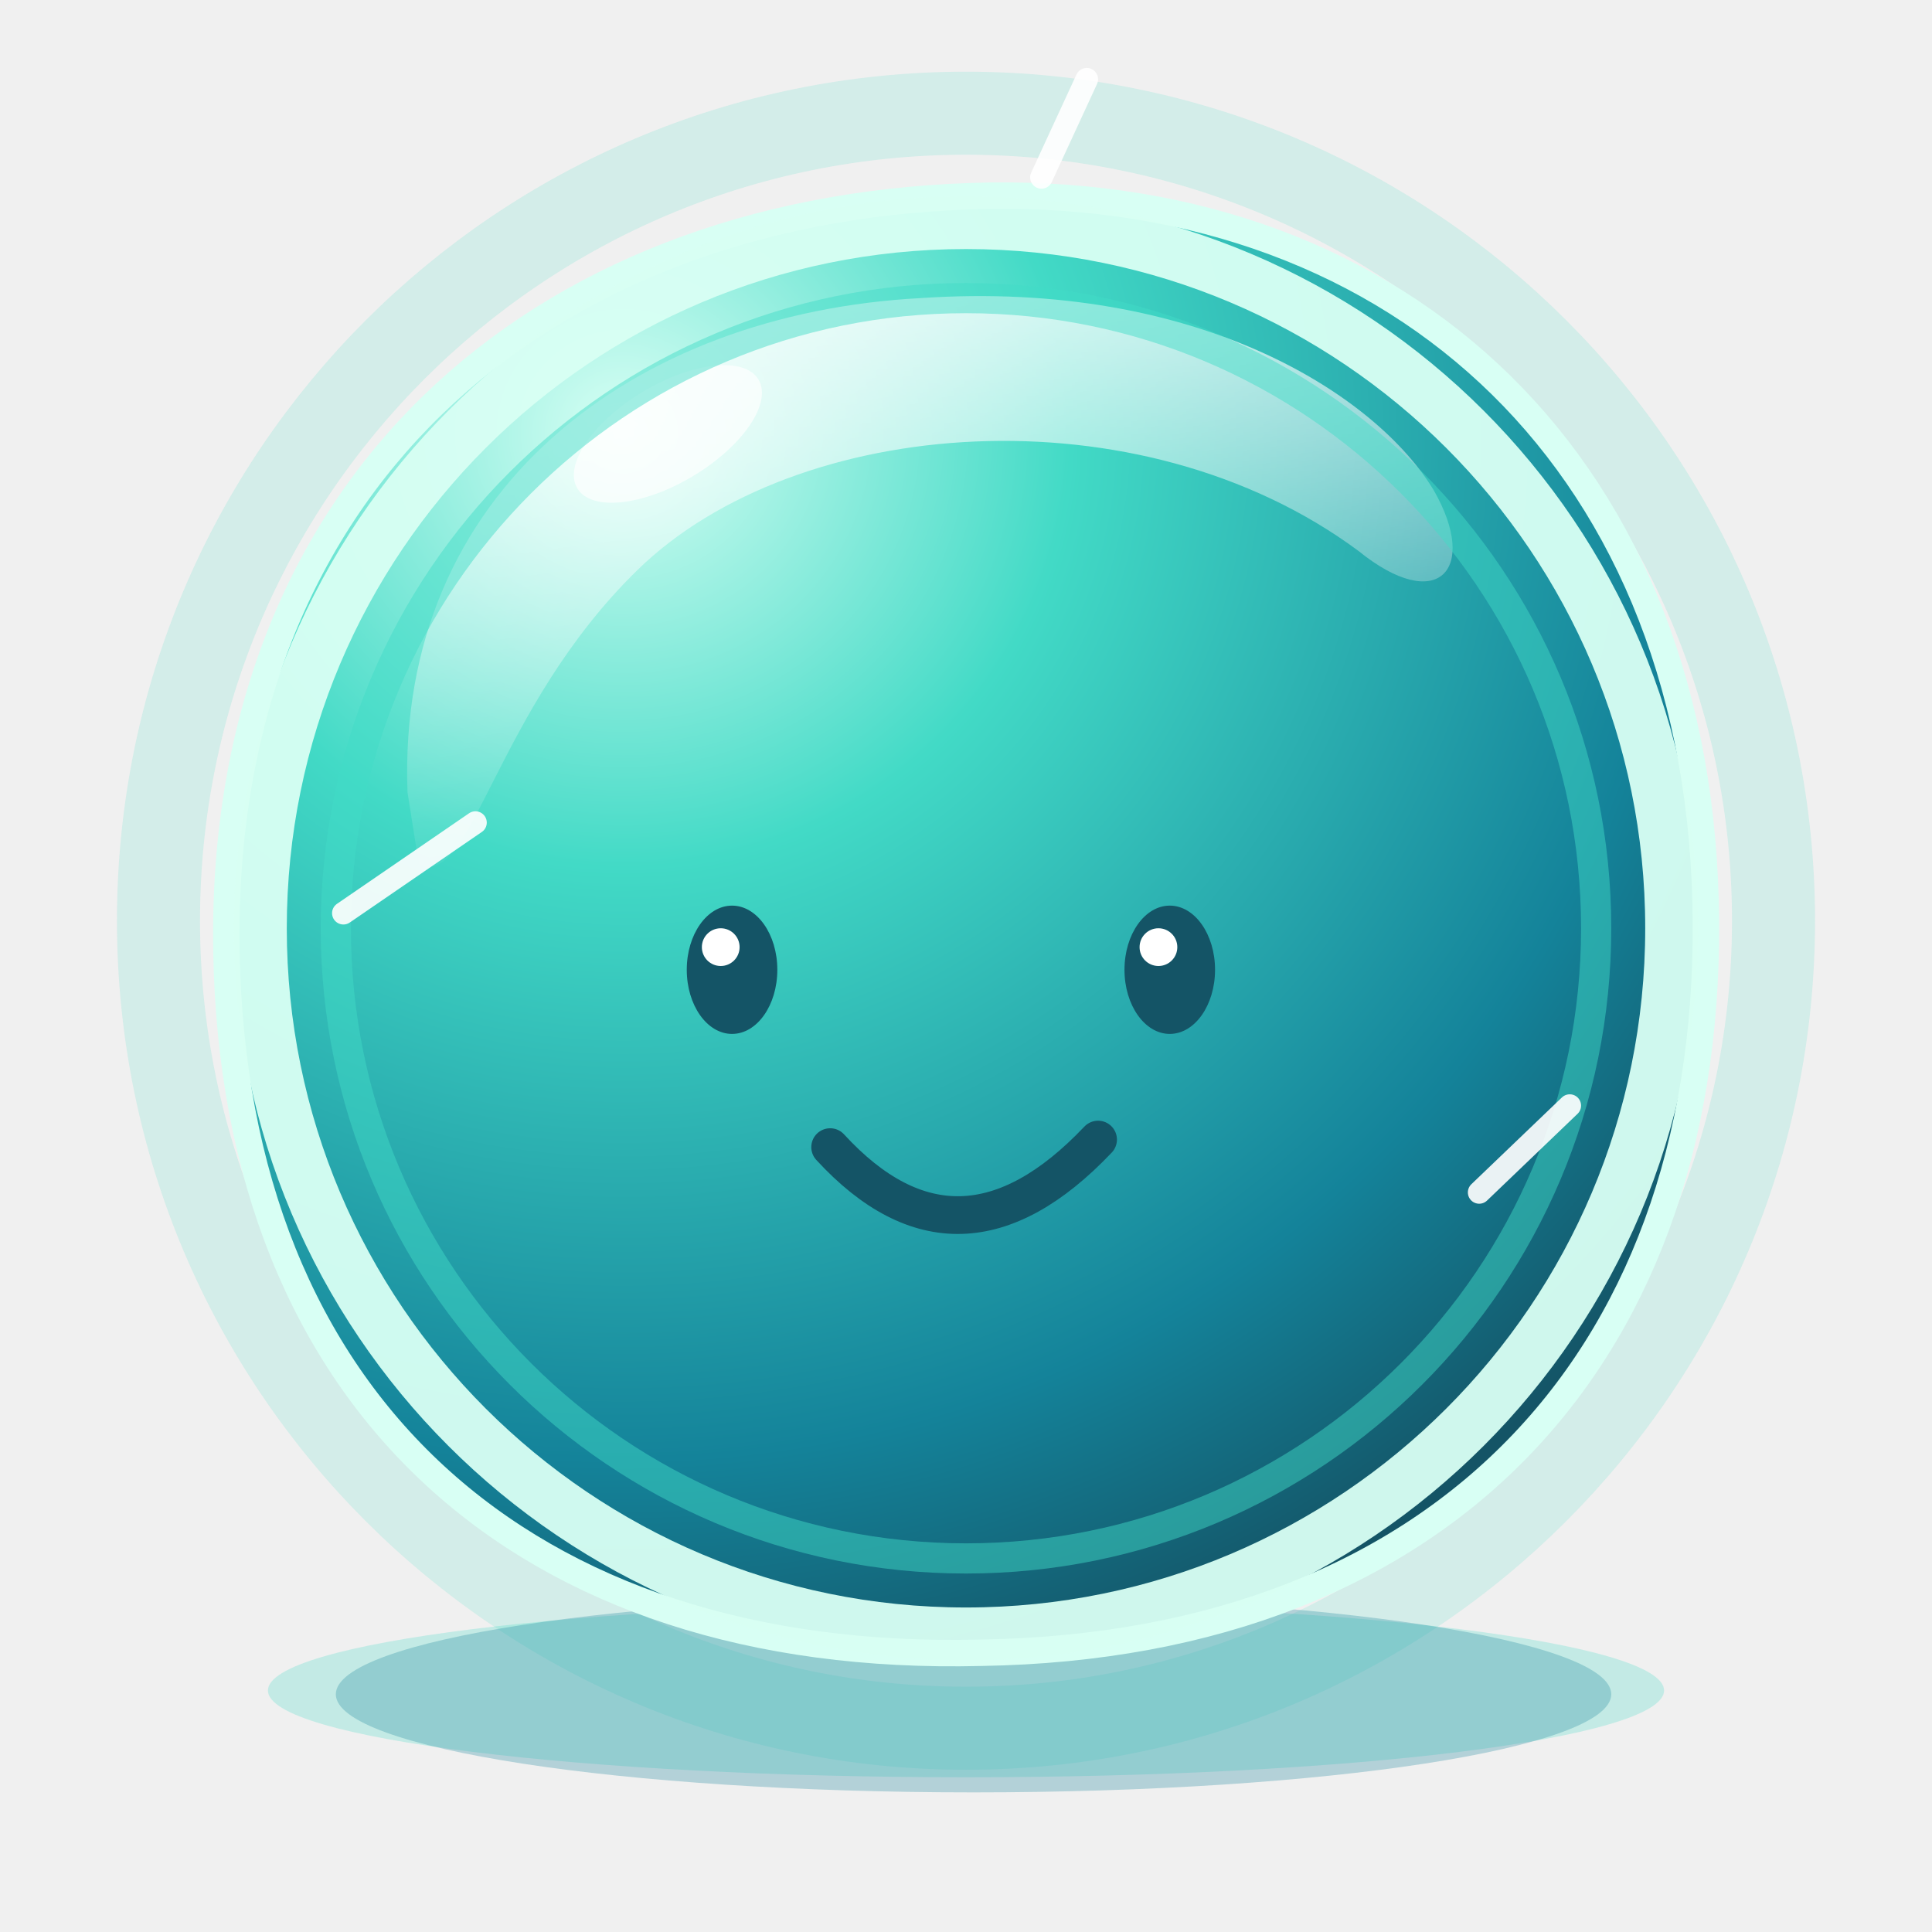
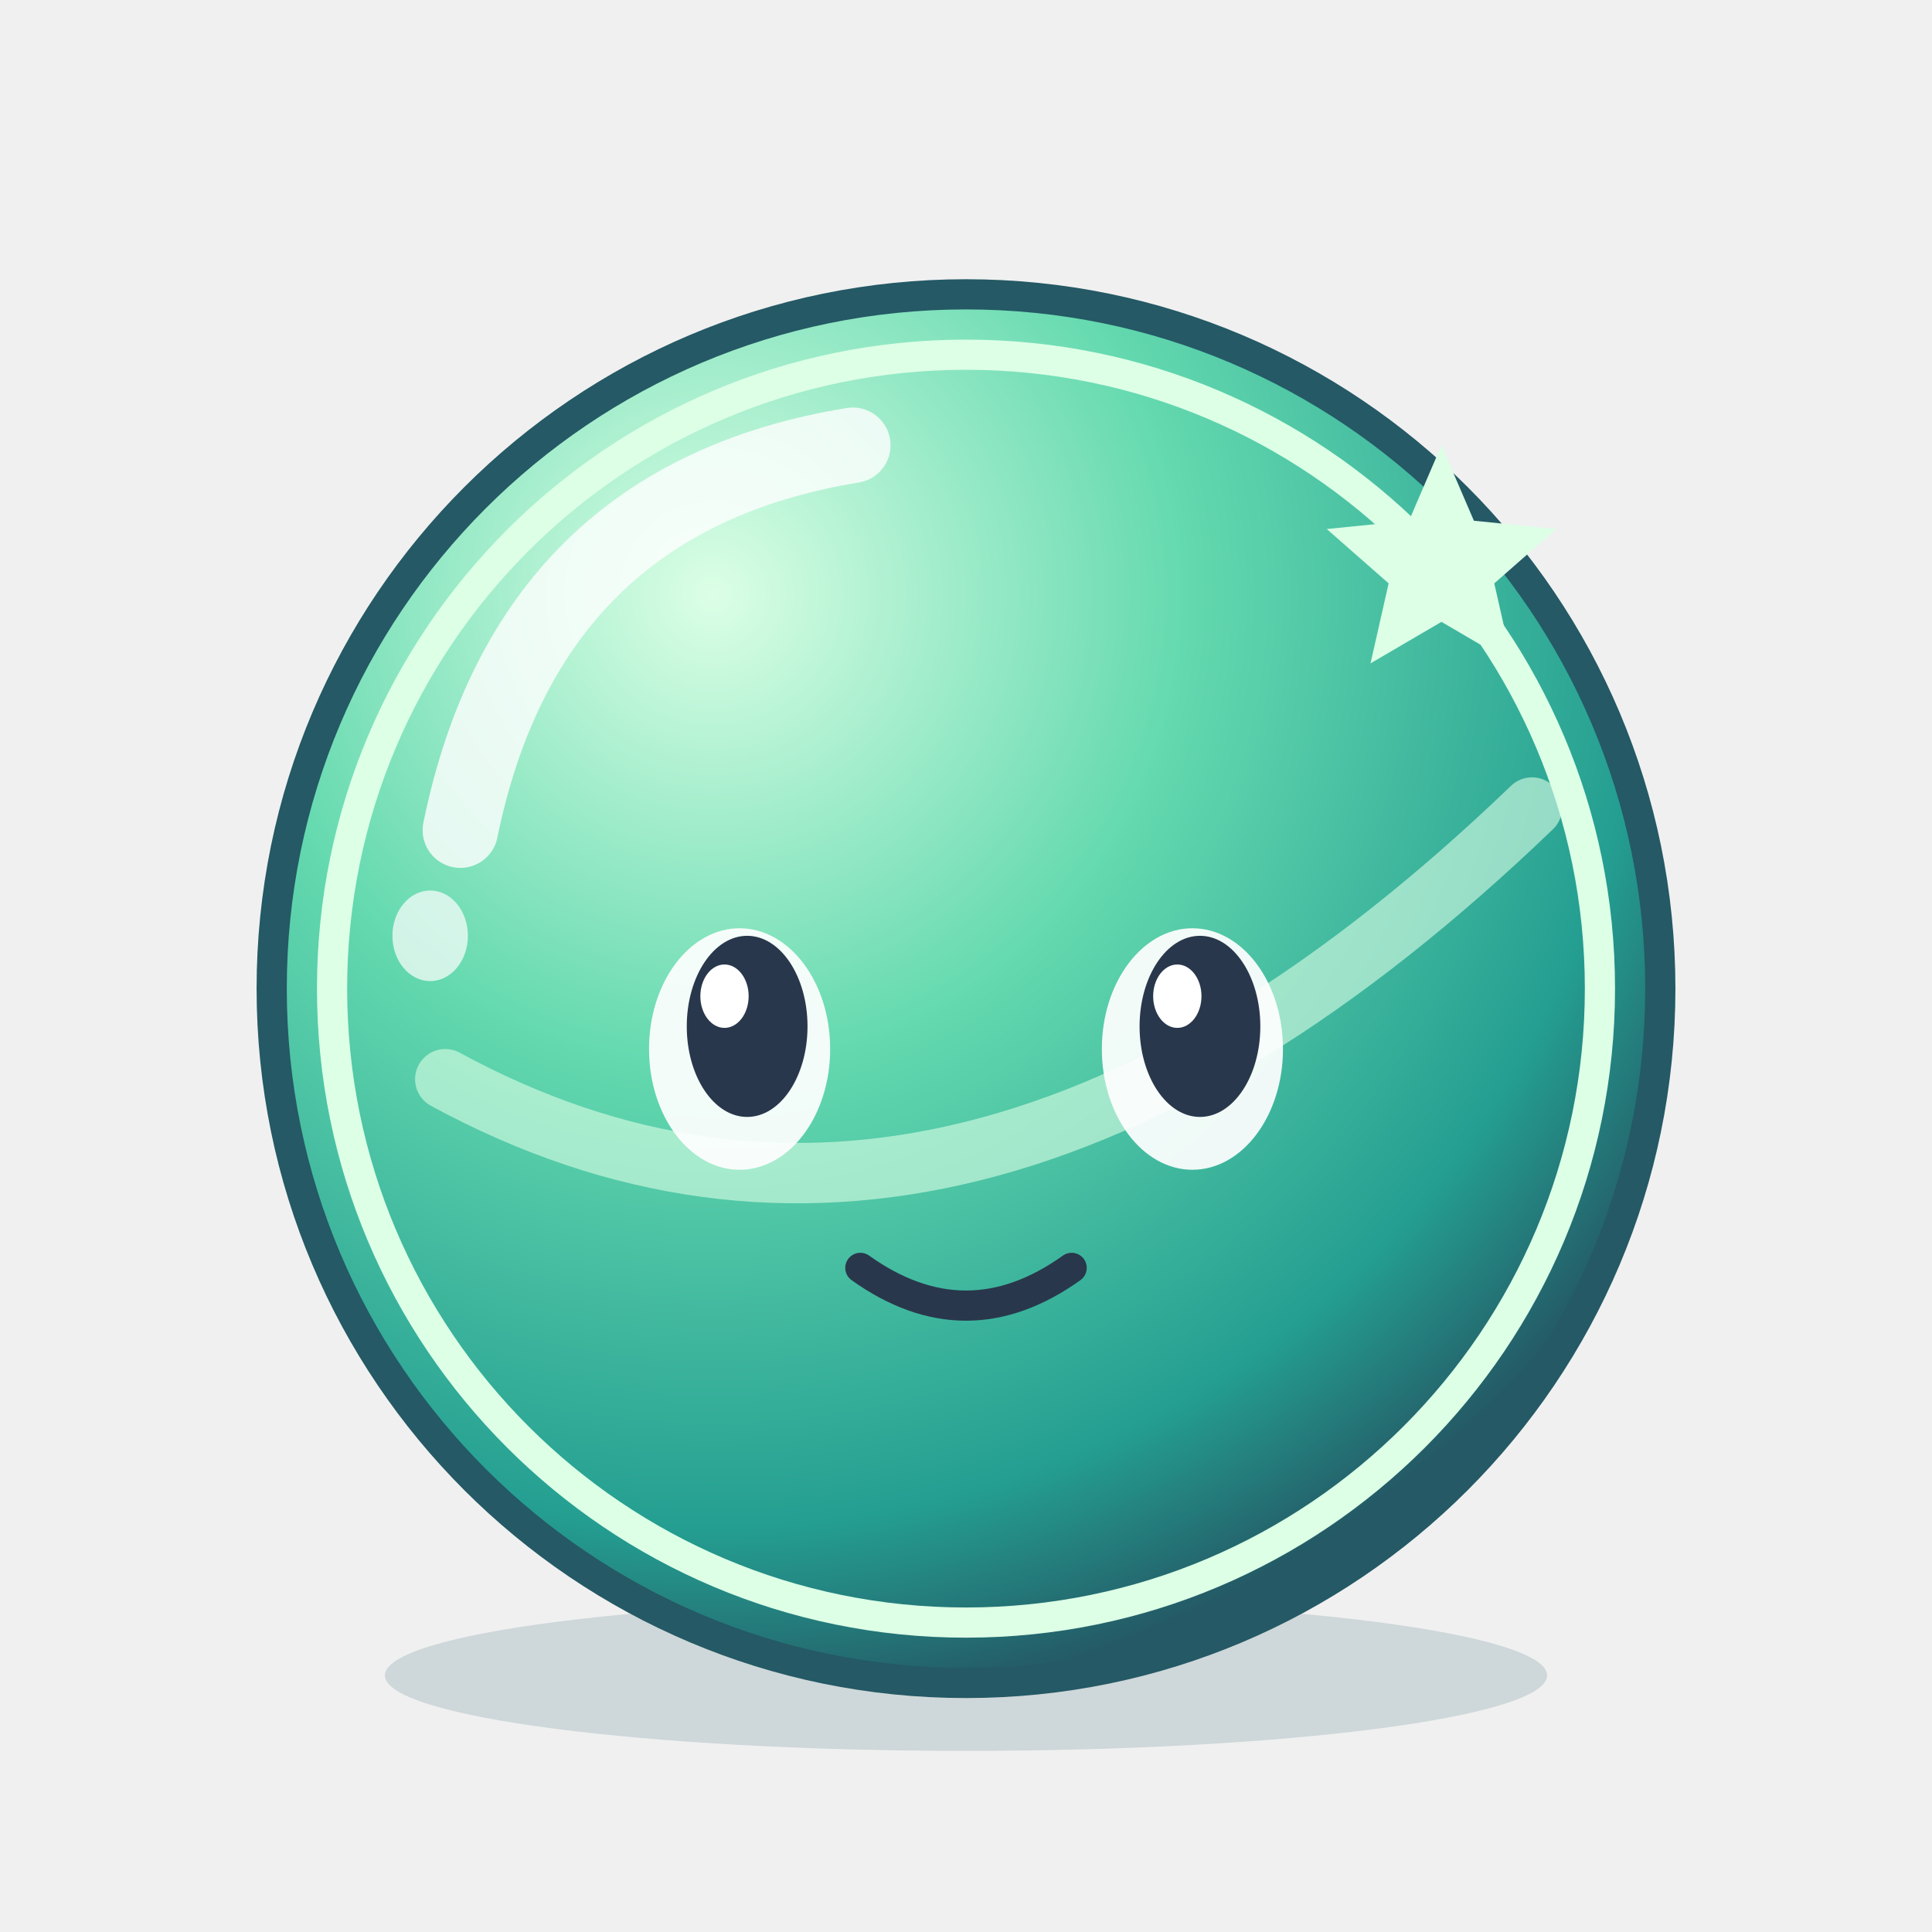
- <svg xmlns="http://www.w3.org/2000/svg" width="256" height="256" viewBox="0 0 512 512">
+ <svg xmlns="http://www.w3.org/2000/svg" width="256" height="256" viewBox="0 0 256 256">
  <defs>
-     <radialGradient id="tone" cx="27%" cy="16%" r="91%">
-       <stop offset="0" stop-color="#D8FFF4" />
-       <stop offset=".33" stop-color="#42DAC6" />
-       <stop offset=".78" stop-color="#14839A" />
-       <stop offset="1" stop-color="#145466" />
+     <radialGradient id="body" cx=".32" cy=".22" r=".8">
+       <stop stop-color="#DCFFE6" />
+       <stop offset=".42" stop-color="#64D9AF" />
+       <stop offset=".83" stop-color="#249E91" />
+       <stop offset="1" stop-color="#245965" />
    </radialGradient>
-     <linearGradient id="shine" x1="0" y1="0" x2=".25" y2="1">
-       <stop stop-color="#FFFFFF" stop-opacity=".91" />
-       <stop offset="1" stop-color="#FFFFFF" stop-opacity="0" />
+     <linearGradient id="gold" x2=".6" y2="1">
+       <stop stop-color="#FFF4AF" />
+       <stop offset=".5" stop-color="#FFC85A" />
+       <stop offset="1" stop-color="#B96A2F" />
    </linearGradient>
  </defs>
-   <ellipse cx="256" cy="448" rx="185" ry="23" fill="#42DAC6" opacity=".26" />
-   <circle cx="256" cy="244" r="214" fill="none" stroke="#42DAC6" stroke-opacity=".17" stroke-width="22" />
-   <ellipse cx="258" cy="449" rx="169" ry="26" fill="#14839A" opacity=".28" />
-   <path d="M257 52 C367 48 449 119 452 239 C455 358 384 436 260 438 C139 441 62 372 60 252 C58 129 142 56 257 52Z" fill="url(#tone)" stroke="#D8FFF4" stroke-width="7" />
-   <path d="M108 210 C105 130 168 83 244 79 C318 74 365 105 380 130 C392 151 381 163 360 146 C302 103 211 110 169 151 C131 188 125 236 111 229Z" fill="url(#shine)" />
-   <ellipse cx="177" cy="115" rx="28" ry="13" transform="rotate(-31 177 115)" fill="#FFFFFF" opacity=".68" />
-   <circle cx="256" cy="246" r="187" stroke="#D8FFF4" stroke-opacity=".95" stroke-width="14" fill="none" />
-   <circle cx="256" cy="246" r="167" stroke="#42DAC6" stroke-opacity=".48" stroke-width="8" fill="none" />
-   <ellipse cx="194" cy="257" rx="12" ry="17" fill="#145466" />
-   <ellipse cx="310" cy="257" rx="12" ry="17" fill="#145466" />
-   <circle cx="191" cy="251" r="5" fill="#FFFFFF" />
-   <circle cx="307" cy="251" r="5" fill="#FFFFFF" />
-   <path d="M220 304 Q254 341 291 302" stroke="#145466" stroke-width="10" stroke-linecap="round" fill="none" />
-   <path d="M91 242L126 218 M392 316L416 293 M276 47L288 21" stroke="#FFFFFF" stroke-width="6" stroke-linecap="round" opacity=".91" />
+   <ellipse cx="128" cy="222" rx="77" ry="10" fill="#245965" opacity=".17" />
+   <ellipse cx="128" cy="131" rx="92" ry="92" fill="url(#body)" stroke="#245965" stroke-width="4" />
+   <ellipse cx="128" cy="131" rx="84" ry="84" fill="none" stroke="#DCFFE6" stroke-width="4" />
+   <path d="M59 143Q127 180 203 107" fill="none" stroke="#DCFFE6" stroke-width="8" stroke-linecap="round" stroke-linejoin="round" opacity=".6" />
+   <polygon points="191.0,59.0 195.3,69.0 206.2,70.1 198.0,77.3 200.4,87.9 191.0,82.4 181.6,87.9 184.0,77.3 175.8,70.1 186.7,69.0" fill="#DCFFE6" stroke-linejoin="round" />
+   <path d="M61 110Q70 66 113 59" fill="none" stroke="white" stroke-width="10" stroke-linecap="round" stroke-linejoin="round" opacity=".8" />
+   <ellipse cx="57" cy="124" rx="5" ry="6" fill="white" opacity=".7" />
+   <ellipse cx="98" cy="139" rx="12" ry="16" fill="#FFFFFF" opacity=".92" />
+   <ellipse cx="99" cy="136" rx="8" ry="12" fill="#29374C" />
+   <ellipse cx="96" cy="132" rx="3.2" ry="4.2" fill="#FFFFFF" />
+   <ellipse cx="158" cy="139" rx="12" ry="16" fill="#FFFFFF" opacity=".92" />
+   <ellipse cx="159" cy="136" rx="8" ry="12" fill="#29374C" />
+   <ellipse cx="156" cy="132" rx="3.2" ry="4.2" fill="#FFFFFF" />
+   <path d="M114 168q14 10 28 0" fill="none" stroke="#29374C" stroke-width="4" stroke-linecap="round" stroke-linejoin="round" />
</svg>
